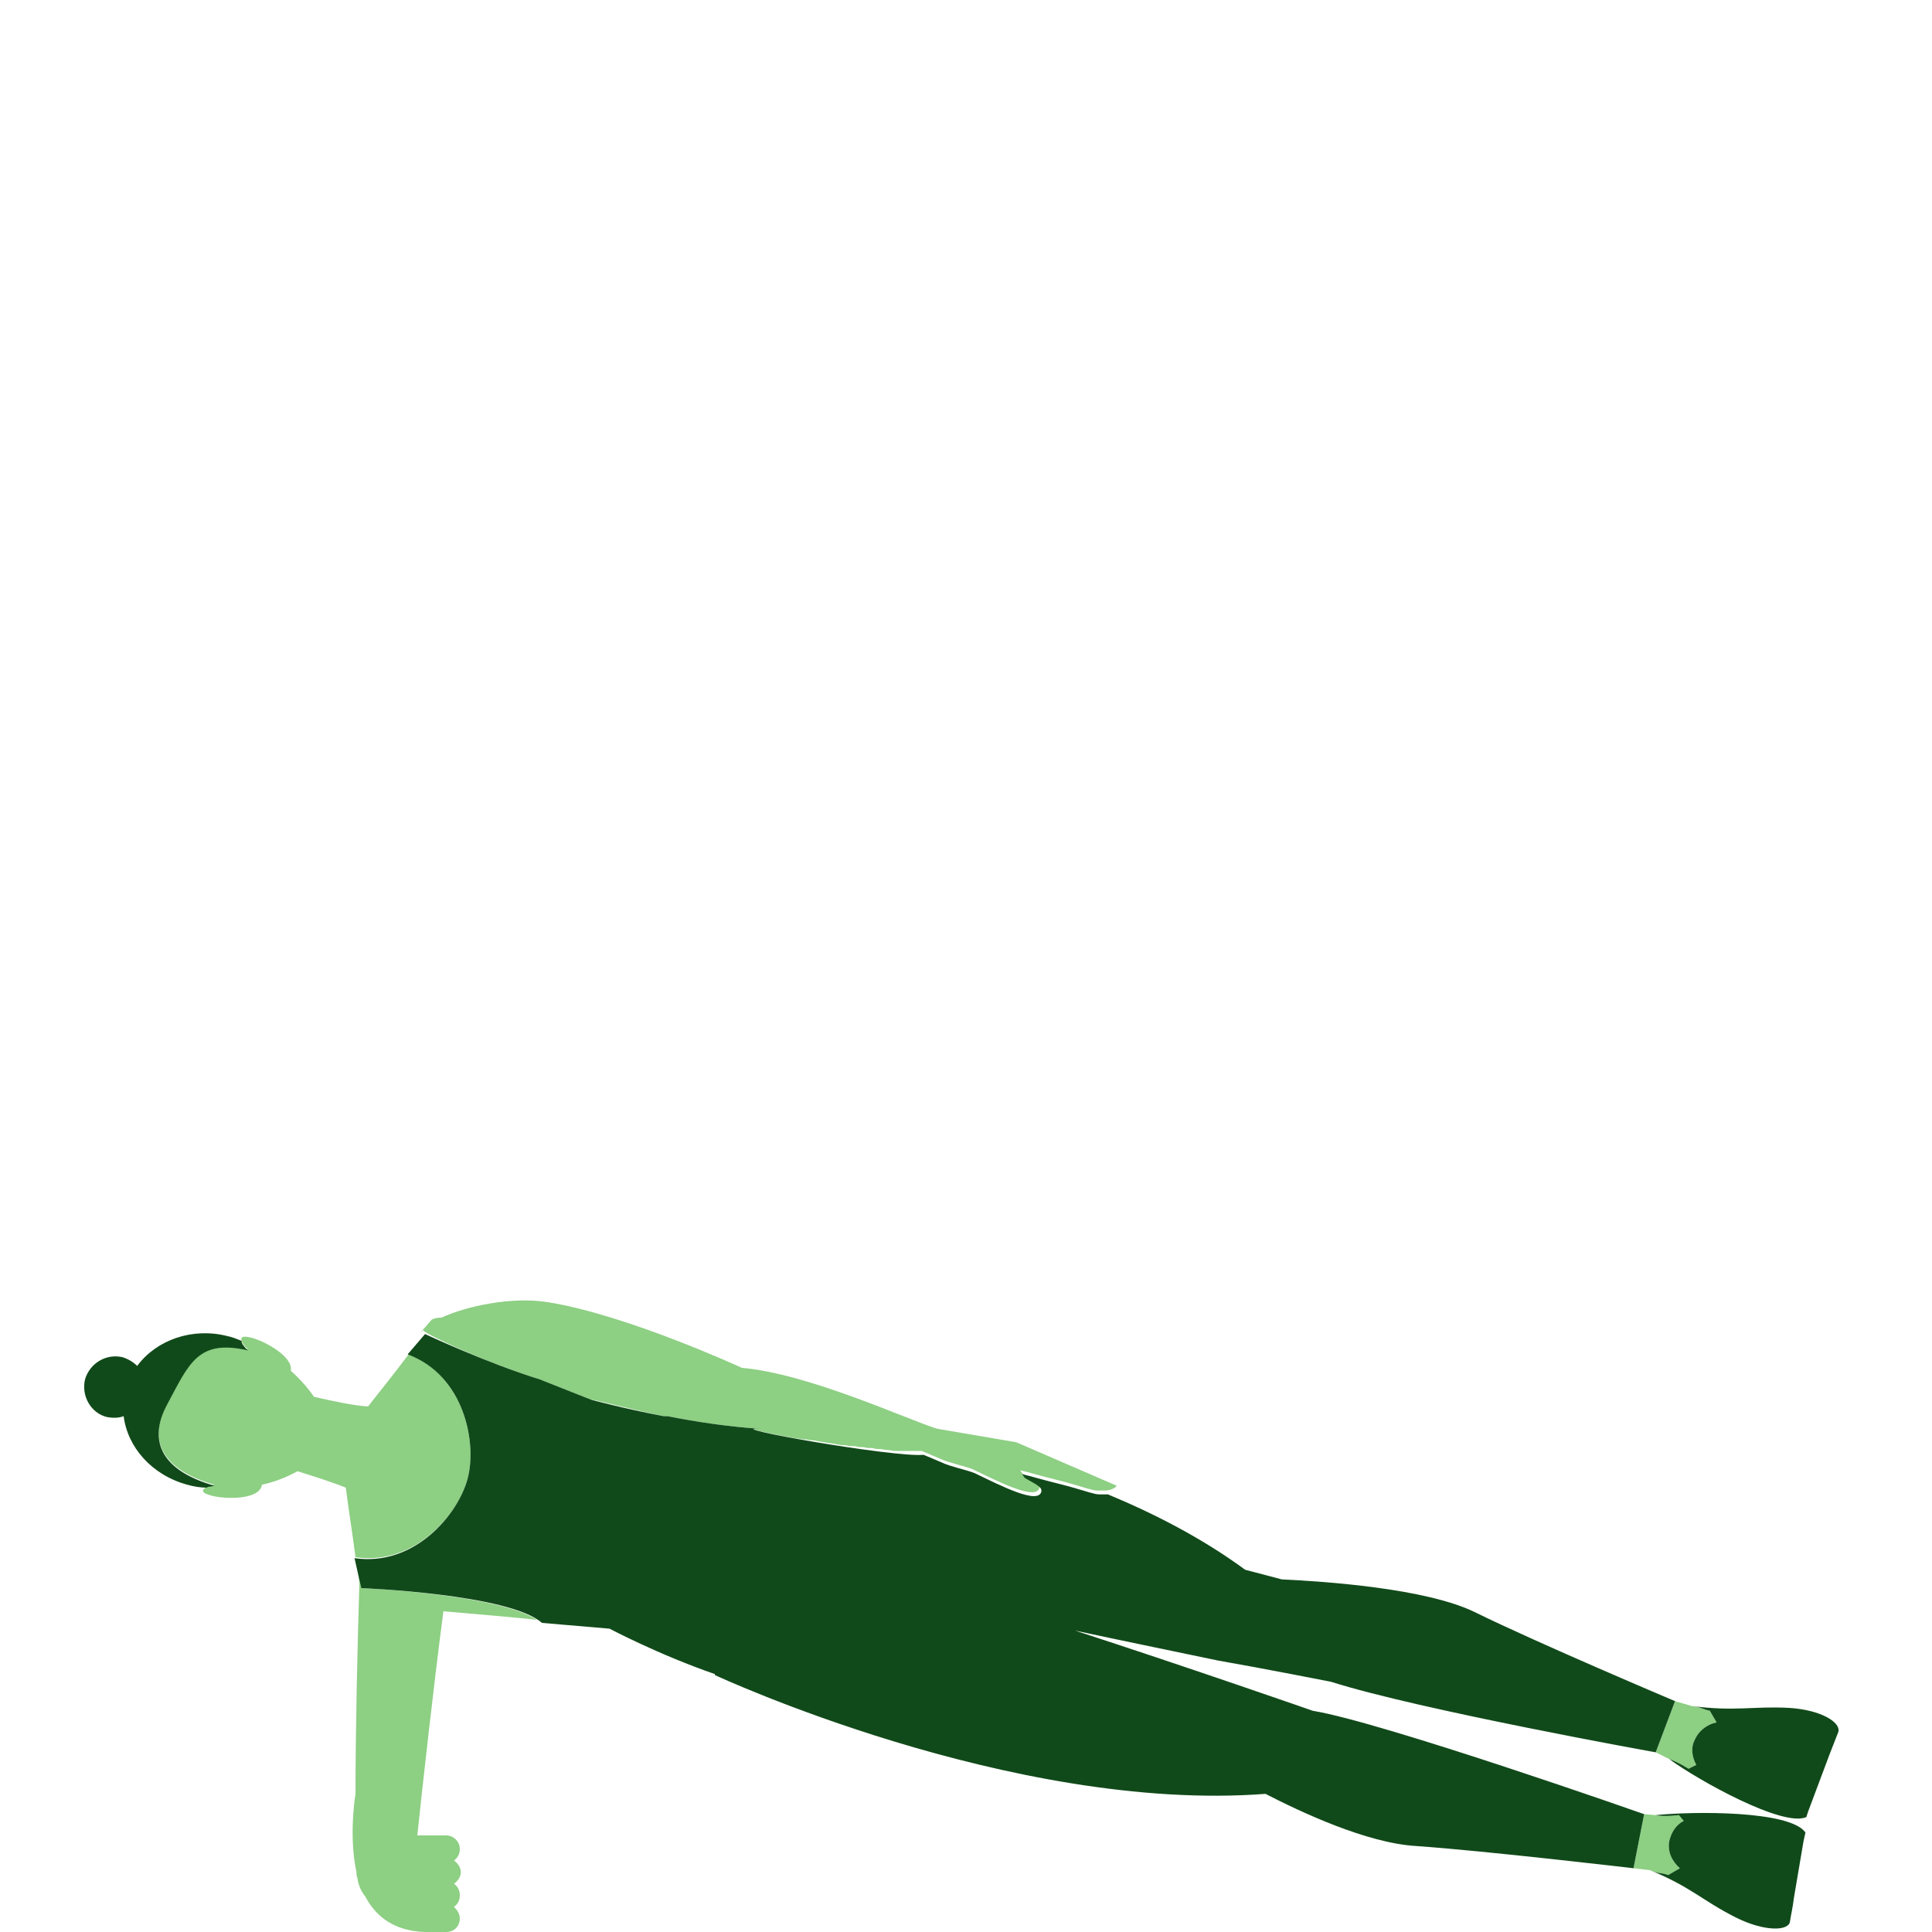
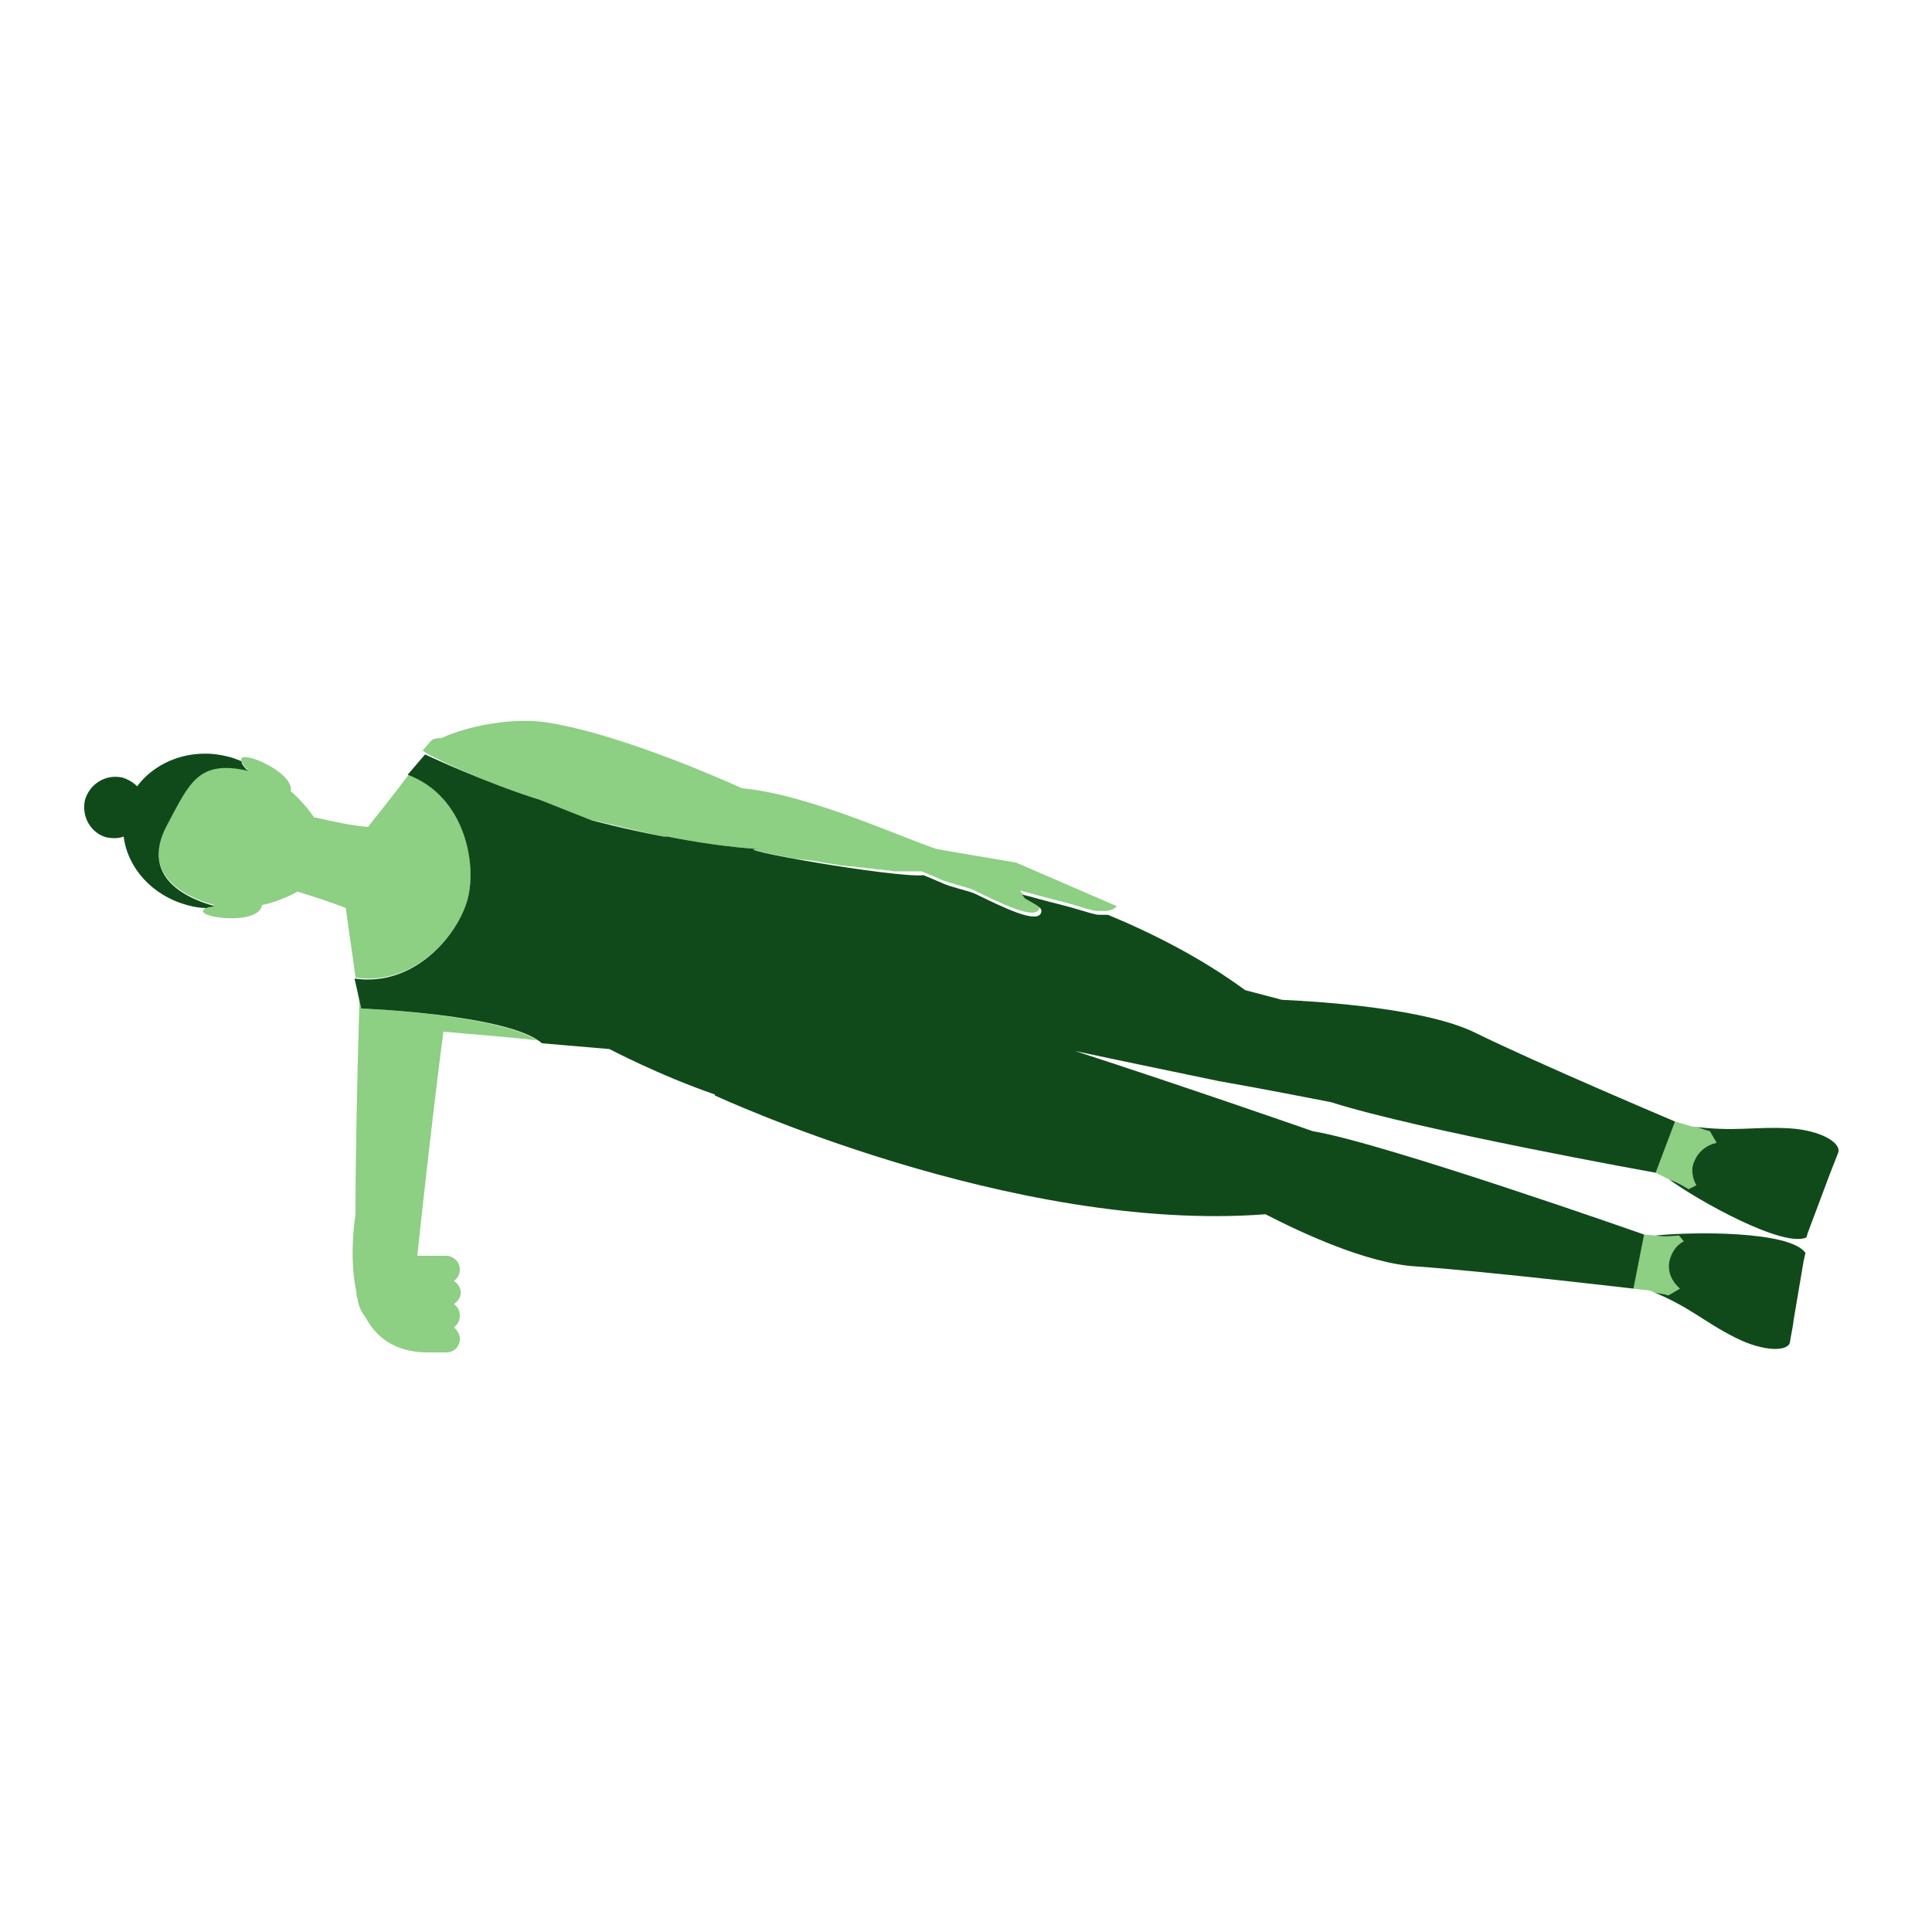
- <svg xmlns="http://www.w3.org/2000/svg" viewBox="0 0 200 200" enable-background="new 0 0 200 200">
-   <path fill="none" d="M0 0h200v200H0z" />
+ <svg xmlns="http://www.w3.org/2000/svg" width="200" height="200" viewBox="0 60 200 200" preserveAspectRatio="xMidYMax meet">
  <path fill="#8DCF83" d="M170.8 193.6c.9.4 1 .2 1.9.5l1.2-.7c-.8-.7-1.3-1.7-1.1-2.8.2-.9.7-1.7 1.5-2.1l-.5-.6s-1.5.2-2.4 0l-1.2-.1-1.1 5.6 1.7.2zM172.8 182.1c.9.3 2 1 2 1l.8-.4c-.4-.7-.6-1.7-.2-2.5.4-1 1.3-1.7 2.3-1.9l-.7-1.2c-.9-.2-.9-.4-1.9-.5l-1.7-.5-2 5.3 1.4.7zM37 162.5c.1.6.2 1.1.2 1.5-.2 6.5-.4 15.2-.4 21.7-.2 1.3-.6 4.8.1 8.1 0 .2 0 .4.1.6.1.8.4 1.4.8 1.9 1.1 2.1 3 3.6 6.2 3.7h2.2c.8 0 1.4-.6 1.4-1.4 0-.5-.3-.9-.6-1.2.4-.3.6-.7.6-1.2s-.2-.9-.6-1.2c.4-.3.7-.7.7-1.2s-.3-.9-.7-1.2c.4-.3.6-.7.6-1.2 0-.8-.7-1.4-1.4-1.4h-3c.5-4.8 1.7-15.6 2.7-23.2 3.5.3 8.3.7 9.7.9-4.1-2.7-18.2-3.3-18.2-3.3l-.4-1.9zM55.9 142.8l5.3 2.1c0-.1 3.3.8 7.5 1.7h.4c3 .6 6.4 1.1 9.5 1.3-1.7-.1.5.4 3.8 1 .3 0 .5.1.8.1h.1c.3 0 .5.1.8.1h.1c.9.2 1.9.3 2.9.5h.2c.3 0 .5.1.8.1h.3c.2 0 .4.1.6.1h.3c.2 0 .4.1.6.1h.3c.2 0 .4.1.6.1h.2c.3 0 .6.1.8.1h.1c.2 0 .5.1.7.1h2.8c.5.2 1.2.5 1.9.8.8.4 2.7.8 3.4 1.1 2.7 1.3 6.6 3.3 6.9 1.9.1-.5-.7-.8-1.7-1.4-.1-.1-.2-.3-.3-.4l.8.2s1.4.4 3.4.9c.8.2 1.8.5 2.8.8.4.1.7.2 1 .2h.9c.9-.1 1.1-.5 1.1-.5l-10.4-4.5-8.2-1.4c-3.2-1-13.3-5.7-20.2-6.3 0 0-11.9-5.5-20.1-6.8-3.7-.6-8.4.4-11 1.6-.5 0-.8.1-1 .2-.1.1-.6.7-1.3 1.5l.4-.4c.2.4 6.6 3.4 12.1 5.1zm13.1 3.8h-.1.1zM48.4 153.1c1-3.7-.3-10.6-6.1-12.9-1.4 1.9-3.2 4.1-4.2 5.4-1.6-.1-3.8-.6-5.6-1-.6-.9-1.5-1.9-2.4-2.7.3-1.6-3.3-3.4-4.5-3.5-1.2-.2-.3.9-.3.9s.1.2.4.4c-5.2-1.2-6.1 1.3-8.4 5.6-2.1 3.9-.4 6.9 4.9 8.4-.4.1-.5.1-.5.1s-1.4.5-.2.9c1.2.5 5.2.7 5.6-.9v-.1c1.4-.3 2.6-.8 3.7-1.4 1.6.5 3.5 1.1 5 1.7.2 1.7.7 4.8 1 7.2 6.1.9 10.6-4.4 11.6-8.1z" />
  <path fill="#114A1A" d="M22.2 153.8c-5.3-1.5-7-4.5-4.9-8.4 2.3-4.3 3.2-6.8 8.4-5.6-.3-.2-.4-.4-.4-.4s-.3-.3-.3-.6c-.5-.2-1-.4-1.5-.5-3.6-.9-7.3.4-9.3 3.1-.4-.4-.9-.7-1.5-.9-1.7-.4-3.4.6-3.9 2.3-.4 1.7.6 3.5 2.3 3.9.6.1 1.2.1 1.7-.1.4 3.2 2.9 6.1 6.6 7.1.7.2 1.4.3 2 .3.1-.1.3-.1.3-.1s.1 0 .5-.1zM171.4 187.9c.9.2 2.4 0 2.4 0l.5.6c-.8.4-1.3 1.2-1.5 2.1-.2 1.1.3 2.1 1.1 2.8l-1.2.7c-.9-.3-1-.1-1.9-.5 4.2 1.7 5.5 3.2 8.9 4.9 3 1.5 5.5 1.4 5.6.4.1-.7.3-1.5.4-2.4l1-5.9.2-.9c-1.6-2.3-11.7-2.2-15.5-1.8zM185.2 176.8c-3.7-.2-5.6.4-10.1-.2 1 .1 1 .3 1.9.5l.7 1.2c-1 .2-1.9.9-2.3 1.9-.4.8-.2 1.8.2 2.5l-.8.4s-1.1-.7-2-1c3 2.2 11.8 7.1 14.2 6 0 0 .1-.4.3-.9l2.1-5.6.9-2.3c.3-1-1.8-2.3-5.1-2.5zM137.8 174.1c9.1 2.9 33.6 7.3 33.6 7.3l2-5.3s-14.2-6-20.7-9.2c-5.1-2.5-15.7-3.2-20-3.4l-3.8-1c-4.5-3.3-9.4-5.8-14.2-7.8h-.9c-.3 0-.6-.1-1-.2-1-.3-2-.6-2.8-.8-2-.5-3.4-.9-3.4-.9l-.8-.2c.1.1.2.3.3.4 1 .6 1.8.9 1.7 1.4-.3 1.4-4.2-.6-6.9-1.9-.7-.3-2.6-.7-3.4-1.1-.7-.3-1.4-.6-1.9-.8-3 .3-21.1-2.9-17-2.7-3.1-.2-6.5-.7-9.5-1.3h-.4c-4.2-.8-7.5-1.7-7.5-1.7l-5.3-2.1c-5.5-1.7-11.9-4.7-11.9-4.7l-1.8 2.1c5.9 2.2 7.2 9.2 6.2 12.9-1 3.7-5.5 9.1-11.7 8.2l.7 3.1s15.3.6 18.7 3.6l7 .6s5.1 2.7 10.9 4.7v.1s30.7 14.3 57 12.3c3.7 1.9 10.5 5.1 15.6 5.4 7.2.5 22.5 2.3 22.5 2.3l1.1-5.6s-27-9.5-34.3-10.7c0 0-12.6-4.4-24.6-8.3 5.6 1.2 11 2.3 14.8 3.1 4.6.8 11.7 2.2 11.7 2.2zM179.5 181.5c.8-.4 1-1.4.6-2.1-.4-.7-1.3-.9-2.1-.5-.7.4-.9 1.4-.5 2.1.3.7 1.2.9 2 .5z" />
</svg>
